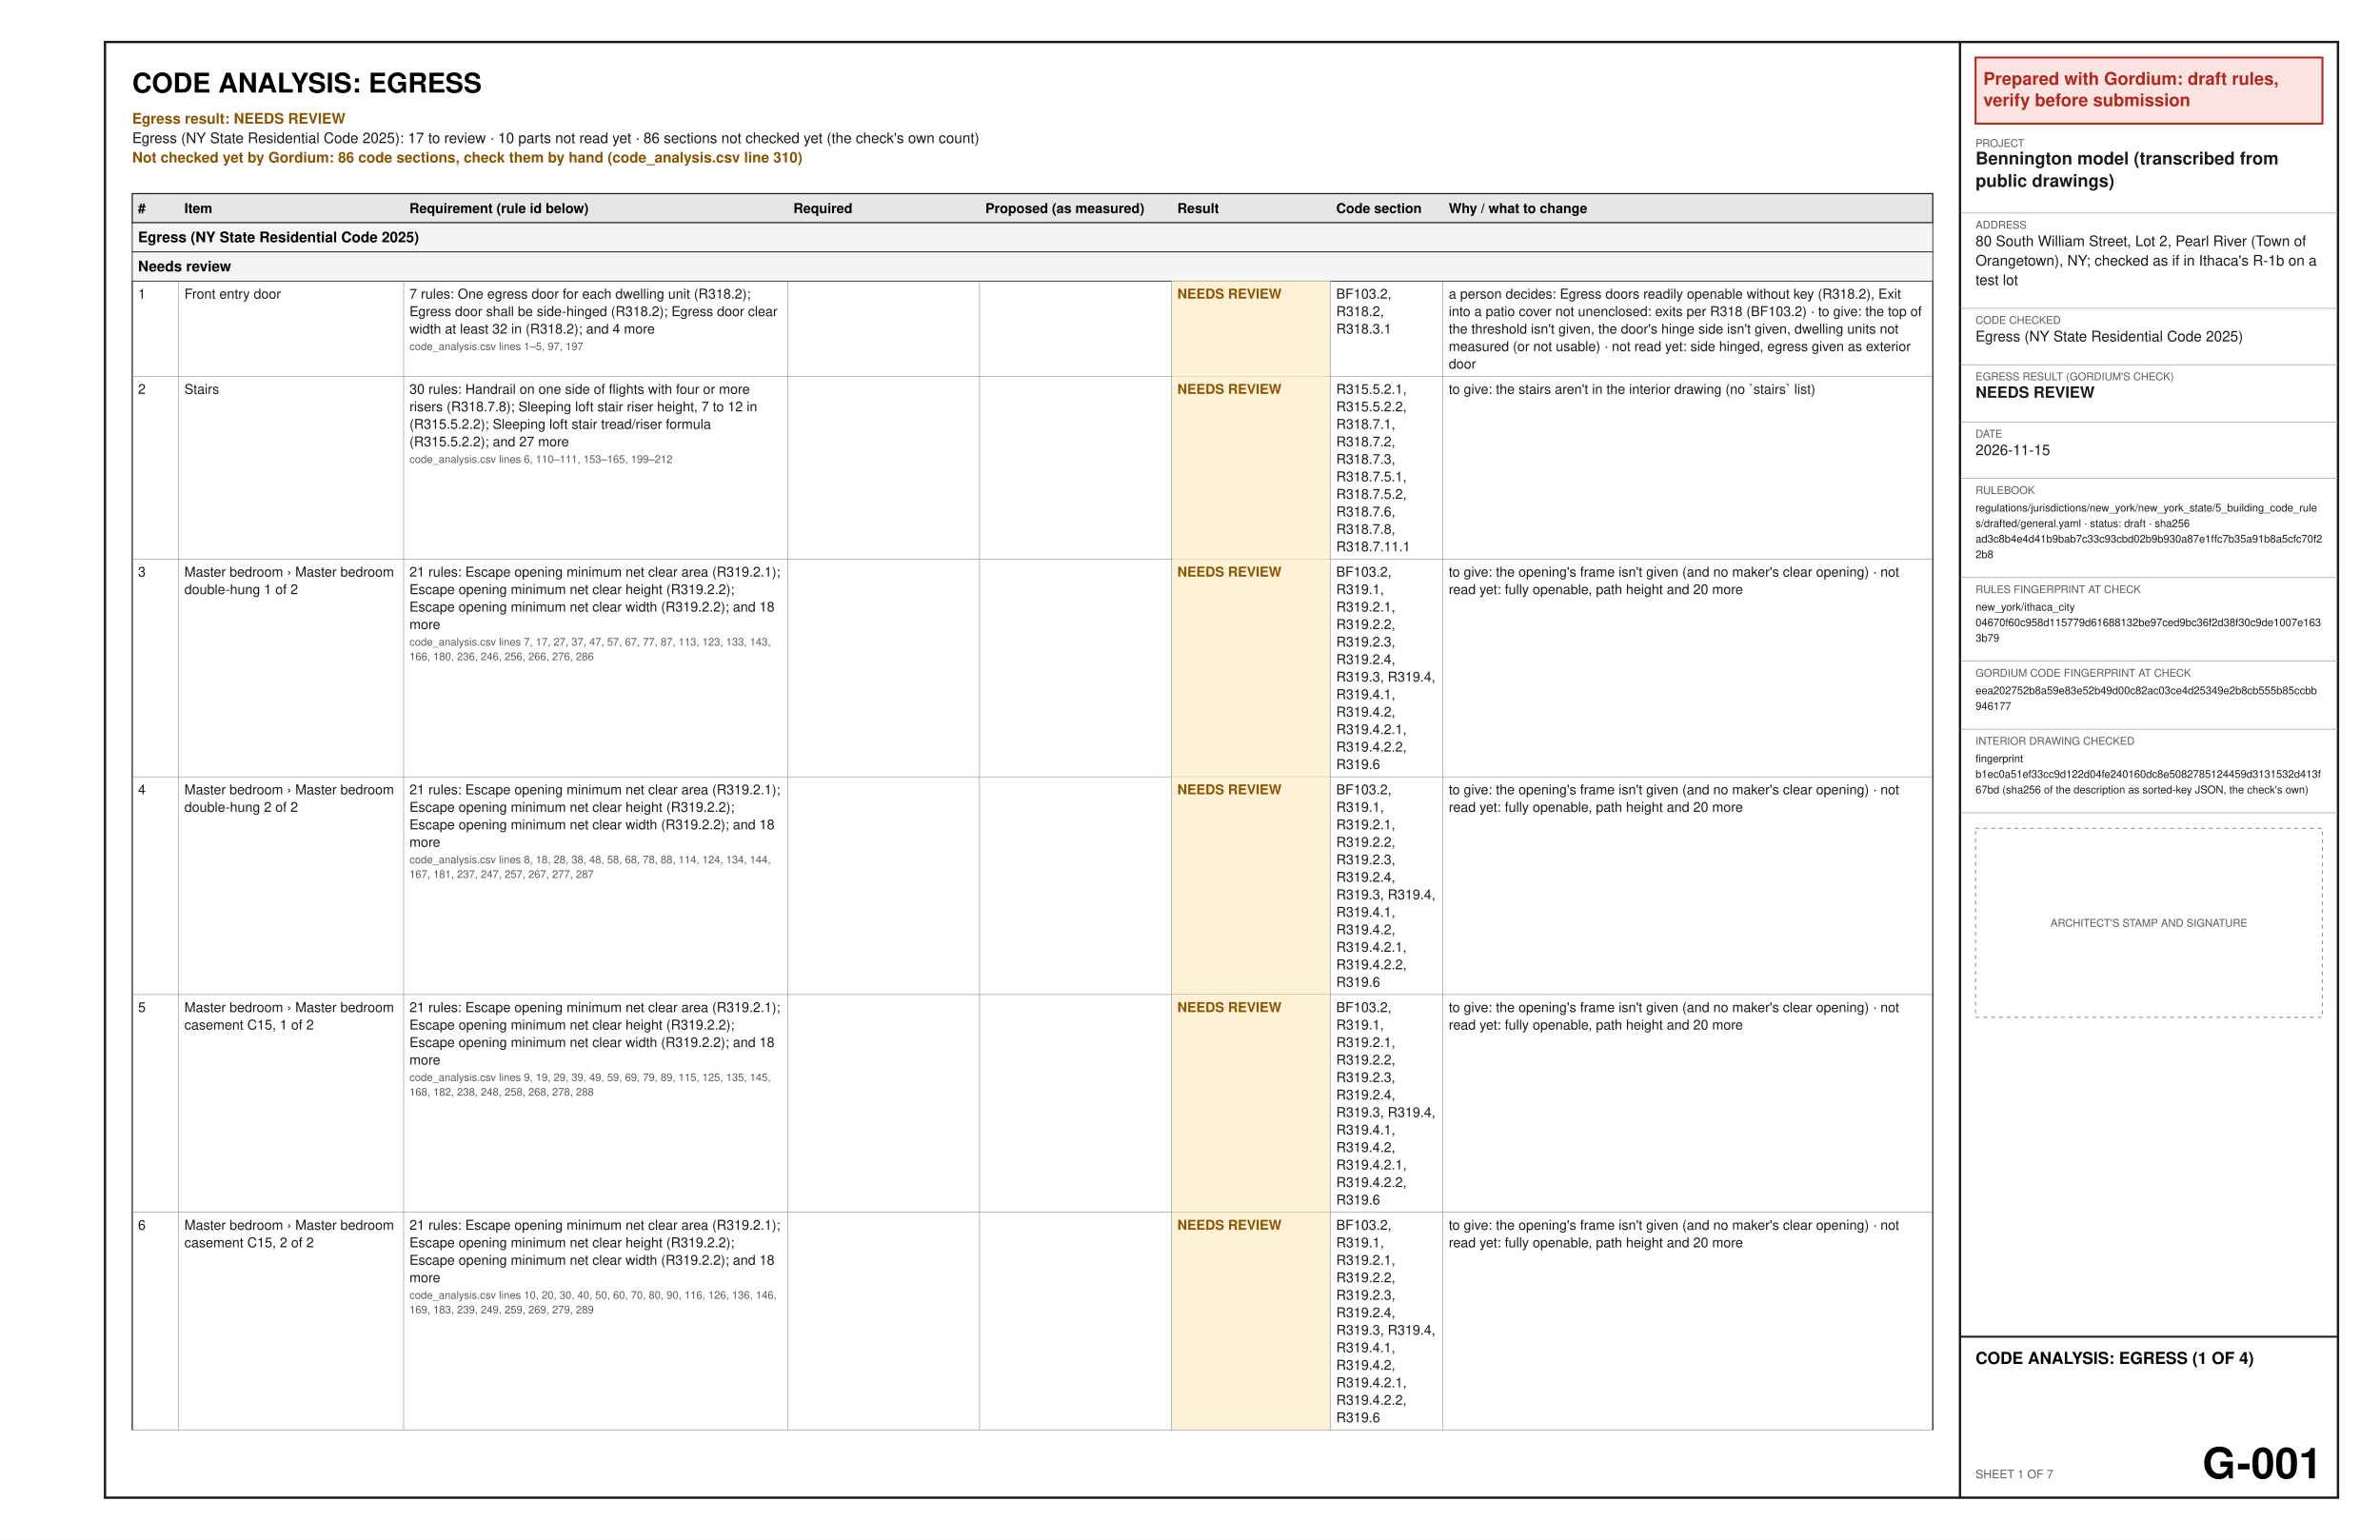
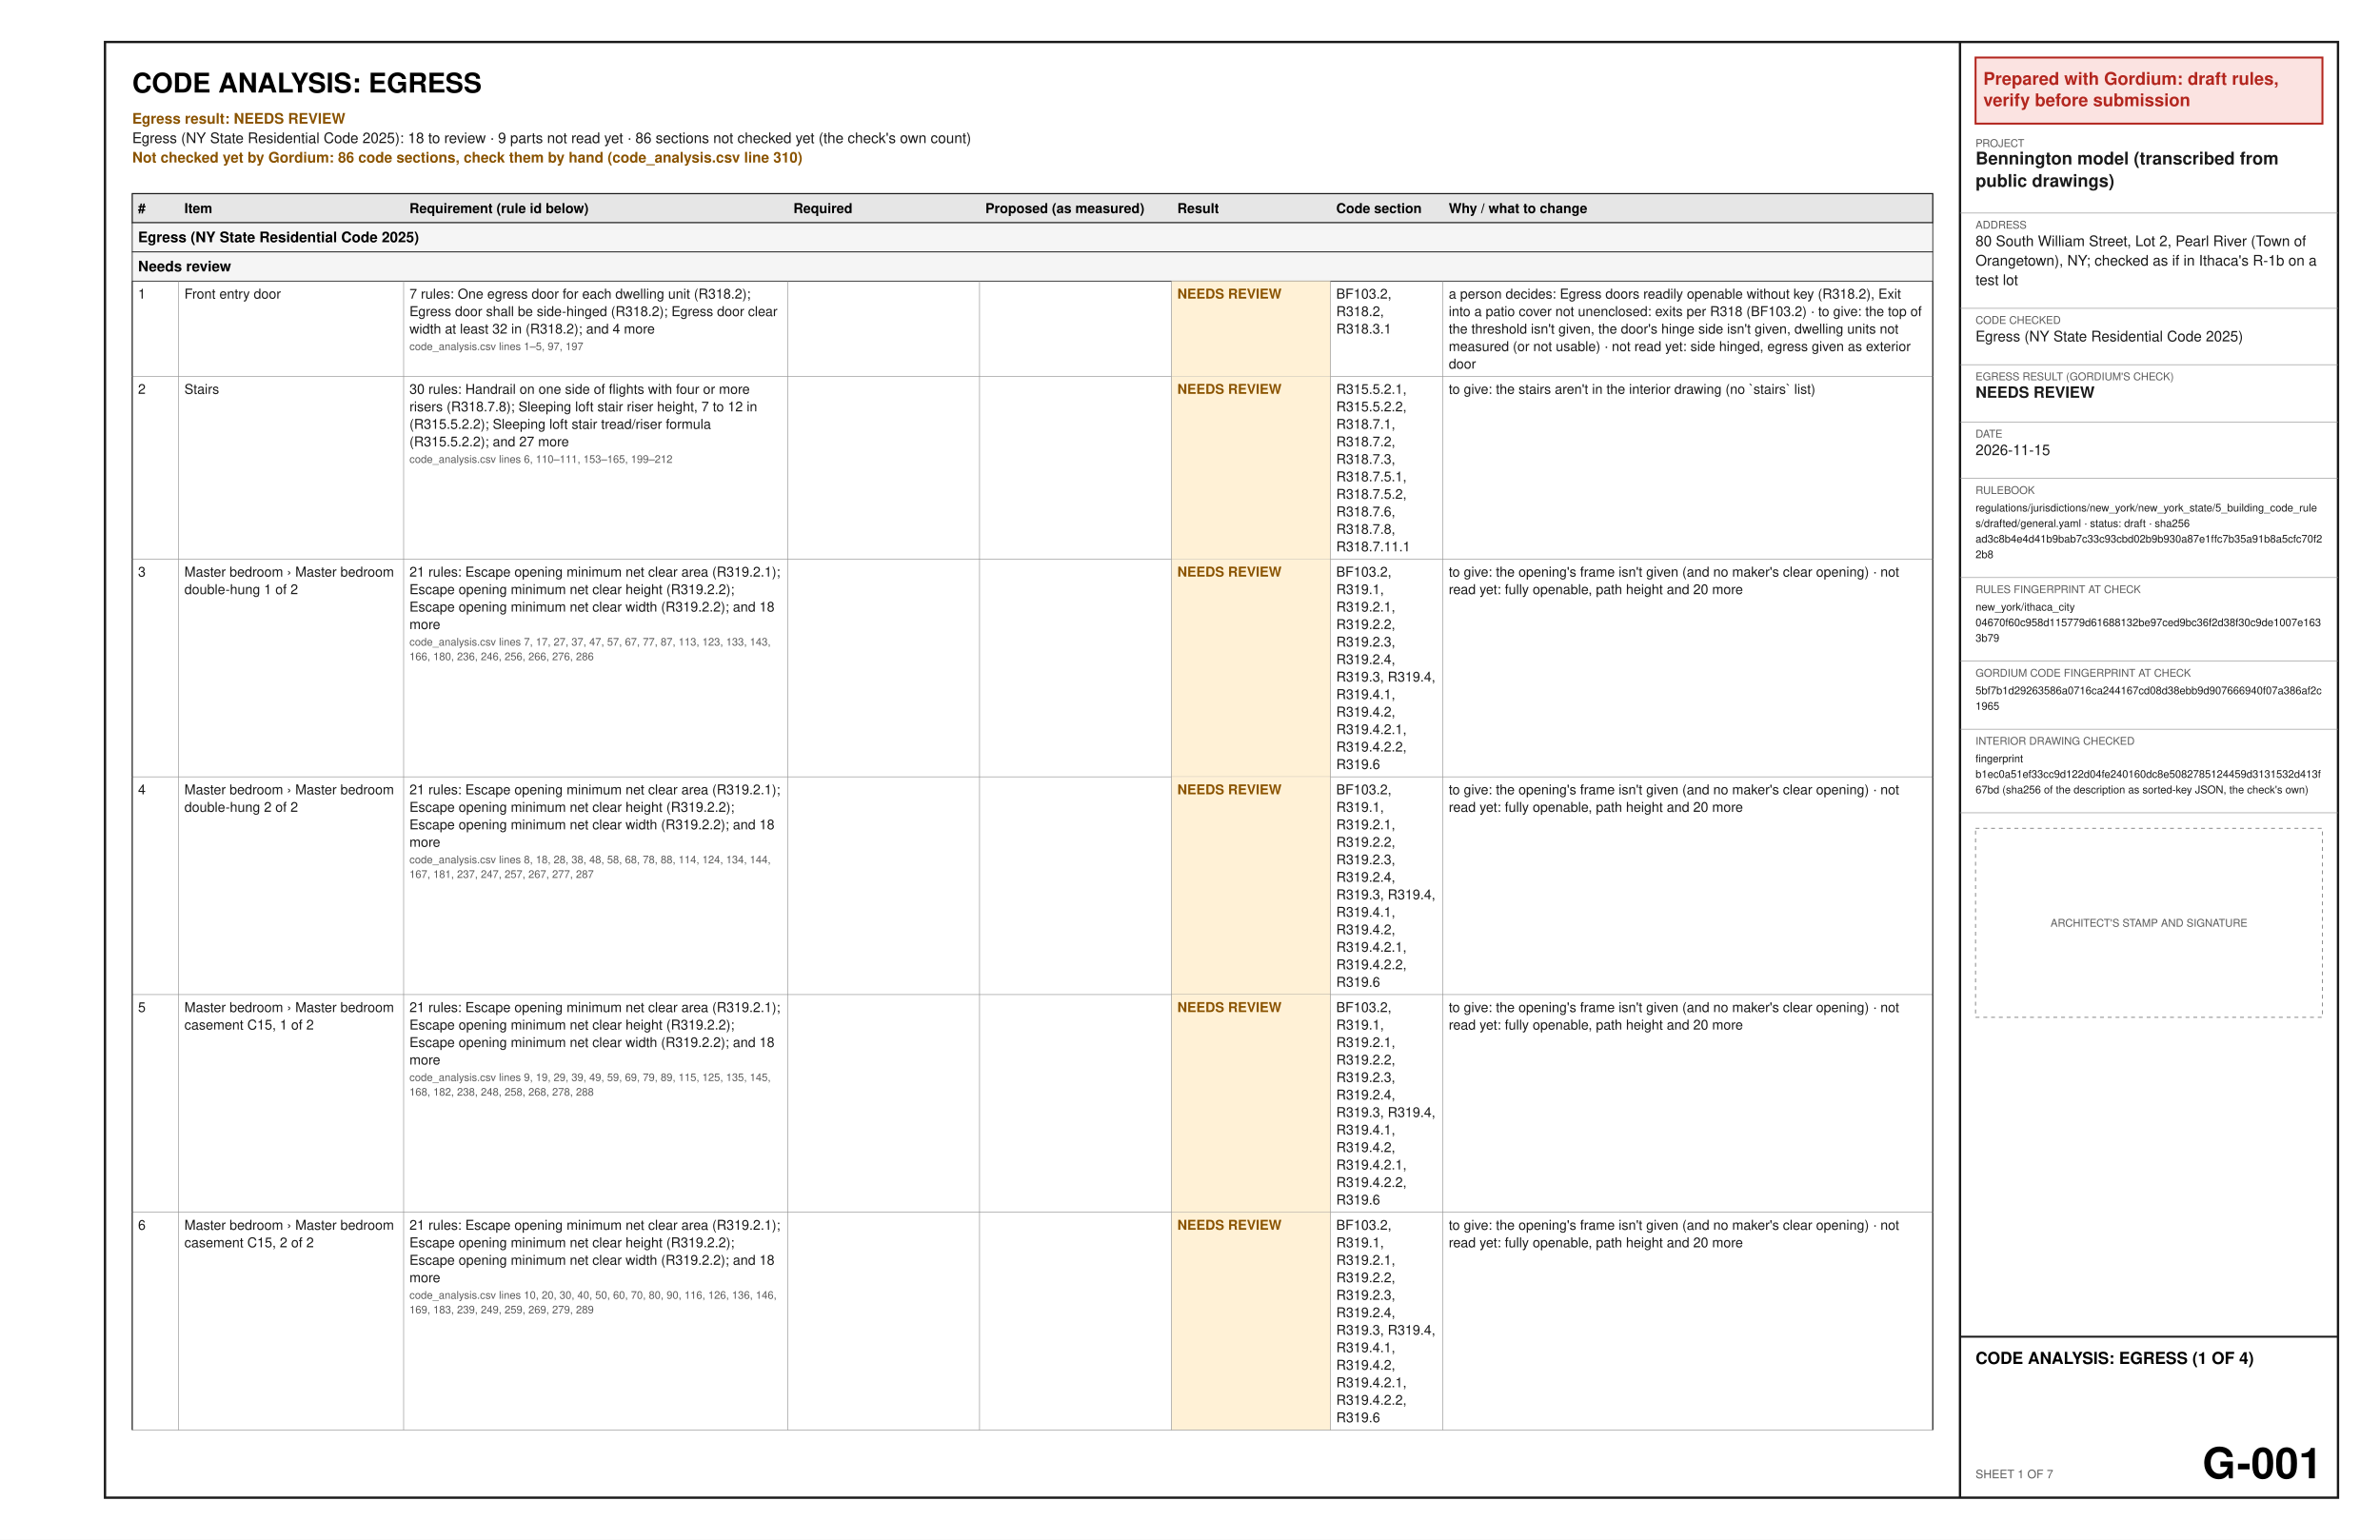
<svg xmlns="http://www.w3.org/2000/svg" width="17in" height="11in" viewBox="0 0 1224 792" font-family="Helvetica, Arial, sans-serif">
  <rect x="0" y="0" width="1224" height="792" fill="#ffffff" />
  <text x="68" y="47.6" font-size="14" font-weight="bold" text-anchor="start" fill="#000000" xml:space="preserve">CODE ANALYSIS: EGRESS</text>
  <text x="68" y="63.6" font-size="7.5" font-weight="bold" text-anchor="start" fill="#8a5300" xml:space="preserve">Egress result: NEEDS REVIEW</text>
-   <text x="68" y="73.6" font-size="7.5" text-anchor="start" fill="#1a1a1a" xml:space="preserve">Egress (NY State Residential Code 2025): 17 to review · 10 parts not read yet · 86 sections not checked yet (the check's own count)</text>
+   <text x="68" y="73.6" font-size="7.5" text-anchor="start" fill="#1a1a1a" xml:space="preserve">Egress (NY State Residential Code 2025): 18 to review · 9 parts not read yet · 86 sections not checked yet (the check's own count)</text>
  <text x="68" y="83.6" font-size="7.5" font-weight="bold" text-anchor="start" fill="#8a5300" xml:space="preserve">Not checked yet by Gordium: 86 code sections, check them by hand (code_analysis.csv line 310)</text>
  <polygon points="68,99.6 994,99.6 994,114.6 68,114.6" fill="#e6e6e6" stroke="#1a1a1a" stroke-width="0.6" />
  <text x="71" y="109.6" font-size="7" font-weight="bold" text-anchor="start" fill="#000000" xml:space="preserve">#</text>
  <text x="94.83" y="109.6" font-size="7" font-weight="bold" text-anchor="start" fill="#000000" xml:space="preserve">Item</text>
  <text x="210.58" y="109.6" font-size="7" font-weight="bold" text-anchor="start" fill="#000000" xml:space="preserve">Requirement (rule id below)</text>
  <text x="408.04" y="109.6" font-size="7" font-weight="bold" text-anchor="start" fill="#000000" xml:space="preserve">Required</text>
  <text x="506.76" y="109.6" font-size="7" font-weight="bold" text-anchor="start" fill="#000000" xml:space="preserve">Proposed (as measured)</text>
  <text x="605.49" y="109.6" font-size="7" font-weight="bold" text-anchor="start" fill="#000000" xml:space="preserve">Result</text>
  <text x="687.2" y="109.6" font-size="7" font-weight="bold" text-anchor="start" fill="#000000" xml:space="preserve">Code section</text>
  <text x="745.07" y="109.6" font-size="7" font-weight="bold" text-anchor="start" fill="#000000" xml:space="preserve">Why / what to change</text>
  <polygon points="68,114.6 994,114.6 994,129.6 68,129.6" fill="#f5f5f5" stroke="#1a1a1a" stroke-width="0.4" />
  <text x="71" y="124.6" font-size="7.5" font-weight="bold" text-anchor="start" fill="#000000" xml:space="preserve">Egress (NY State Residential Code 2025)</text>
  <polygon points="68,129.6 994,129.6 994,144.6 68,144.6" fill="#f5f5f5" stroke="#1a1a1a" stroke-width="0.4" />
  <text x="71" y="139.6" font-size="7.5" font-weight="bold" text-anchor="start" fill="#000000" xml:space="preserve">Needs review</text>
  <text x="71" y="153.6" font-size="7" text-anchor="start" fill="#1a1a1a" xml:space="preserve">1</text>
  <text x="94.83" y="153.6" font-size="7" text-anchor="start" fill="#1a1a1a" xml:space="preserve">Front entry door</text>
  <text x="210.58" y="153.6" font-size="7" text-anchor="start" fill="#1a1a1a" xml:space="preserve">7 rules: One egress door for each dwelling unit (R318.2);</text>
  <text x="210.58" y="162.6" font-size="7" text-anchor="start" fill="#1a1a1a" xml:space="preserve">Egress door shall be side-hinged (R318.2); Egress door clear</text>
  <text x="210.58" y="171.6" font-size="7" text-anchor="start" fill="#1a1a1a" xml:space="preserve">width at least 32 in (R318.2); and 4 more</text>
  <text x="210.58" y="180.1" font-size="5.5" text-anchor="start" fill="#5a5a5a" xml:space="preserve">code_analysis.csv lines 1–5, 97, 197</text>
  <text x="408.04" y="153.6" font-size="7" text-anchor="start" fill="#1a1a1a" xml:space="preserve" />
  <text x="506.76" y="153.6" font-size="7" text-anchor="start" fill="#1a1a1a" xml:space="preserve" />
  <polygon points="602.49,144.6 684.2,144.6 684.2,193.6 602.49,193.6" fill="#fff1d6" />
  <text x="605.49" y="153.6" font-size="7" font-weight="bold" text-anchor="start" fill="#8a5300" xml:space="preserve">NEEDS REVIEW</text>
  <text x="687.2" y="153.6" font-size="7" text-anchor="start" fill="#1a1a1a" xml:space="preserve">BF103.2,</text>
  <text x="687.2" y="162.6" font-size="7" text-anchor="start" fill="#1a1a1a" xml:space="preserve">R318.2,</text>
  <text x="687.2" y="171.6" font-size="7" text-anchor="start" fill="#1a1a1a" xml:space="preserve">R318.3.1</text>
  <text x="745.07" y="153.6" font-size="7" text-anchor="start" fill="#1a1a1a" xml:space="preserve">a person decides: Egress doors readily openable without key (R318.2), Exit</text>
  <text x="745.07" y="162.6" font-size="7" text-anchor="start" fill="#1a1a1a" xml:space="preserve">into a patio cover not unenclosed: exits per R318 (BF103.2) · to give: the top of</text>
  <text x="745.07" y="171.6" font-size="7" text-anchor="start" fill="#1a1a1a" xml:space="preserve">the threshold isn't given, the door's hinge side isn't given, dwelling units not</text>
  <text x="745.07" y="180.6" font-size="7" text-anchor="start" fill="#1a1a1a" xml:space="preserve">measured (or not usable) · not read yet: side hinged, egress given as exterior</text>
  <text x="745.07" y="189.6" font-size="7" text-anchor="start" fill="#1a1a1a" xml:space="preserve">door</text>
  <line x1="68" y1="193.6" x2="994" y2="193.6" stroke="#8c8c8c" stroke-width="0.3" />
  <line x1="91.83" y1="144.6" x2="91.83" y2="193.6" stroke="#8c8c8c" stroke-width="0.3" />
  <line x1="207.58" y1="144.6" x2="207.58" y2="193.6" stroke="#8c8c8c" stroke-width="0.3" />
  <line x1="405.04" y1="144.6" x2="405.04" y2="193.6" stroke="#8c8c8c" stroke-width="0.3" />
  <line x1="503.76" y1="144.6" x2="503.76" y2="193.6" stroke="#8c8c8c" stroke-width="0.3" />
  <line x1="602.49" y1="144.6" x2="602.49" y2="193.6" stroke="#8c8c8c" stroke-width="0.3" />
  <line x1="684.2" y1="144.6" x2="684.2" y2="193.6" stroke="#8c8c8c" stroke-width="0.3" />
  <line x1="742.07" y1="144.6" x2="742.07" y2="193.6" stroke="#8c8c8c" stroke-width="0.3" />
  <line x1="68" y1="144.6" x2="68" y2="193.6" stroke="#1a1a1a" stroke-width="0.6" />
  <line x1="994" y1="144.6" x2="994" y2="193.6" stroke="#1a1a1a" stroke-width="0.6" />
  <text x="71" y="202.6" font-size="7" text-anchor="start" fill="#1a1a1a" xml:space="preserve">2</text>
  <text x="94.83" y="202.6" font-size="7" text-anchor="start" fill="#1a1a1a" xml:space="preserve">Stairs</text>
  <text x="210.58" y="202.6" font-size="7" text-anchor="start" fill="#1a1a1a" xml:space="preserve">30 rules: Handrail on one side of flights with four or more</text>
  <text x="210.58" y="211.6" font-size="7" text-anchor="start" fill="#1a1a1a" xml:space="preserve">risers (R318.7.8); Sleeping loft stair riser height, 7 to 12 in</text>
  <text x="210.58" y="220.6" font-size="7" text-anchor="start" fill="#1a1a1a" xml:space="preserve">(R315.5.2.2); Sleeping loft stair tread/riser formula</text>
  <text x="210.58" y="229.6" font-size="7" text-anchor="start" fill="#1a1a1a" xml:space="preserve">(R315.5.2.2); and 27 more</text>
  <text x="210.58" y="238.1" font-size="5.5" text-anchor="start" fill="#5a5a5a" xml:space="preserve">code_analysis.csv lines 6, 110–111, 153–165, 199–212</text>
  <text x="408.04" y="202.6" font-size="7" text-anchor="start" fill="#1a1a1a" xml:space="preserve" />
  <text x="506.76" y="202.6" font-size="7" text-anchor="start" fill="#1a1a1a" xml:space="preserve" />
  <polygon points="602.49,193.6 684.2,193.6 684.2,287.6 602.49,287.6" fill="#fff1d6" />
  <text x="605.49" y="202.6" font-size="7" font-weight="bold" text-anchor="start" fill="#8a5300" xml:space="preserve">NEEDS REVIEW</text>
  <text x="687.2" y="202.6" font-size="7" text-anchor="start" fill="#1a1a1a" xml:space="preserve">R315.5.2.1,</text>
  <text x="687.2" y="211.6" font-size="7" text-anchor="start" fill="#1a1a1a" xml:space="preserve">R315.5.2.2,</text>
  <text x="687.2" y="220.6" font-size="7" text-anchor="start" fill="#1a1a1a" xml:space="preserve">R318.7.1,</text>
  <text x="687.2" y="229.6" font-size="7" text-anchor="start" fill="#1a1a1a" xml:space="preserve">R318.7.2,</text>
  <text x="687.2" y="238.6" font-size="7" text-anchor="start" fill="#1a1a1a" xml:space="preserve">R318.7.3,</text>
  <text x="687.2" y="247.6" font-size="7" text-anchor="start" fill="#1a1a1a" xml:space="preserve">R318.7.5.1,</text>
  <text x="687.2" y="256.6" font-size="7" text-anchor="start" fill="#1a1a1a" xml:space="preserve">R318.7.5.2,</text>
  <text x="687.2" y="265.6" font-size="7" text-anchor="start" fill="#1a1a1a" xml:space="preserve">R318.7.6,</text>
  <text x="687.2" y="274.6" font-size="7" text-anchor="start" fill="#1a1a1a" xml:space="preserve">R318.7.8,</text>
  <text x="687.2" y="283.6" font-size="7" text-anchor="start" fill="#1a1a1a" xml:space="preserve">R318.7.11.1</text>
  <text x="745.07" y="202.6" font-size="7" text-anchor="start" fill="#1a1a1a" xml:space="preserve">to give: the stairs aren't in the interior drawing (no `stairs` list)</text>
  <line x1="68" y1="287.6" x2="994" y2="287.6" stroke="#8c8c8c" stroke-width="0.3" />
  <line x1="91.83" y1="193.6" x2="91.83" y2="287.6" stroke="#8c8c8c" stroke-width="0.3" />
  <line x1="207.58" y1="193.6" x2="207.58" y2="287.6" stroke="#8c8c8c" stroke-width="0.3" />
  <line x1="405.04" y1="193.6" x2="405.04" y2="287.6" stroke="#8c8c8c" stroke-width="0.3" />
  <line x1="503.76" y1="193.6" x2="503.76" y2="287.6" stroke="#8c8c8c" stroke-width="0.3" />
  <line x1="602.49" y1="193.6" x2="602.49" y2="287.6" stroke="#8c8c8c" stroke-width="0.3" />
  <line x1="684.2" y1="193.6" x2="684.2" y2="287.6" stroke="#8c8c8c" stroke-width="0.3" />
  <line x1="742.07" y1="193.6" x2="742.07" y2="287.6" stroke="#8c8c8c" stroke-width="0.3" />
  <line x1="68" y1="193.6" x2="68" y2="287.6" stroke="#1a1a1a" stroke-width="0.6" />
  <line x1="994" y1="193.6" x2="994" y2="287.6" stroke="#1a1a1a" stroke-width="0.6" />
  <text x="71" y="296.6" font-size="7" text-anchor="start" fill="#1a1a1a" xml:space="preserve">3</text>
  <text x="94.83" y="296.6" font-size="7" text-anchor="start" fill="#1a1a1a" xml:space="preserve">Master bedroom › Master bedroom</text>
  <text x="94.83" y="305.6" font-size="7" text-anchor="start" fill="#1a1a1a" xml:space="preserve">double-hung 1 of 2</text>
  <text x="210.58" y="296.6" font-size="7" text-anchor="start" fill="#1a1a1a" xml:space="preserve">21 rules: Escape opening minimum net clear area (R319.2.1);</text>
  <text x="210.58" y="305.6" font-size="7" text-anchor="start" fill="#1a1a1a" xml:space="preserve">Escape opening minimum net clear height (R319.2.2);</text>
  <text x="210.58" y="314.6" font-size="7" text-anchor="start" fill="#1a1a1a" xml:space="preserve">Escape opening minimum net clear width (R319.2.2); and 18</text>
  <text x="210.58" y="323.6" font-size="7" text-anchor="start" fill="#1a1a1a" xml:space="preserve">more</text>
  <text x="210.58" y="332.1" font-size="5.5" text-anchor="start" fill="#5a5a5a" xml:space="preserve">code_analysis.csv lines 7, 17, 27, 37, 47, 57, 67, 77, 87, 113, 123, 133, 143,</text>
  <text x="210.58" y="339.6" font-size="5.5" text-anchor="start" fill="#5a5a5a" xml:space="preserve">166, 180, 236, 246, 256, 266, 276, 286</text>
  <text x="408.04" y="296.6" font-size="7" text-anchor="start" fill="#1a1a1a" xml:space="preserve" />
  <text x="506.76" y="296.6" font-size="7" text-anchor="start" fill="#1a1a1a" xml:space="preserve" />
  <polygon points="602.49,287.6 684.2,287.6 684.2,399.6 602.49,399.6" fill="#fff1d6" />
  <text x="605.49" y="296.6" font-size="7" font-weight="bold" text-anchor="start" fill="#8a5300" xml:space="preserve">NEEDS REVIEW</text>
  <text x="687.2" y="296.6" font-size="7" text-anchor="start" fill="#1a1a1a" xml:space="preserve">BF103.2,</text>
  <text x="687.2" y="305.6" font-size="7" text-anchor="start" fill="#1a1a1a" xml:space="preserve">R319.1,</text>
  <text x="687.2" y="314.6" font-size="7" text-anchor="start" fill="#1a1a1a" xml:space="preserve">R319.2.1,</text>
  <text x="687.2" y="323.6" font-size="7" text-anchor="start" fill="#1a1a1a" xml:space="preserve">R319.2.2,</text>
  <text x="687.2" y="332.6" font-size="7" text-anchor="start" fill="#1a1a1a" xml:space="preserve">R319.2.3,</text>
  <text x="687.2" y="341.6" font-size="7" text-anchor="start" fill="#1a1a1a" xml:space="preserve">R319.2.4,</text>
  <text x="687.2" y="350.6" font-size="7" text-anchor="start" fill="#1a1a1a" xml:space="preserve">R319.3, R319.4,</text>
  <text x="687.2" y="359.6" font-size="7" text-anchor="start" fill="#1a1a1a" xml:space="preserve">R319.4.1,</text>
  <text x="687.2" y="368.6" font-size="7" text-anchor="start" fill="#1a1a1a" xml:space="preserve">R319.4.2,</text>
  <text x="687.2" y="377.6" font-size="7" text-anchor="start" fill="#1a1a1a" xml:space="preserve">R319.4.2.1,</text>
  <text x="687.2" y="386.6" font-size="7" text-anchor="start" fill="#1a1a1a" xml:space="preserve">R319.4.2.2,</text>
  <text x="687.2" y="395.6" font-size="7" text-anchor="start" fill="#1a1a1a" xml:space="preserve">R319.6</text>
  <text x="745.07" y="296.6" font-size="7" text-anchor="start" fill="#1a1a1a" xml:space="preserve">to give: the opening's frame isn't given (and no maker's clear opening) · not</text>
  <text x="745.07" y="305.6" font-size="7" text-anchor="start" fill="#1a1a1a" xml:space="preserve">read yet: fully openable, path height and 20 more</text>
  <line x1="68" y1="399.6" x2="994" y2="399.6" stroke="#8c8c8c" stroke-width="0.3" />
  <line x1="91.83" y1="287.6" x2="91.83" y2="399.6" stroke="#8c8c8c" stroke-width="0.3" />
  <line x1="207.58" y1="287.6" x2="207.58" y2="399.6" stroke="#8c8c8c" stroke-width="0.3" />
  <line x1="405.04" y1="287.6" x2="405.04" y2="399.6" stroke="#8c8c8c" stroke-width="0.3" />
  <line x1="503.76" y1="287.6" x2="503.76" y2="399.6" stroke="#8c8c8c" stroke-width="0.3" />
  <line x1="602.49" y1="287.6" x2="602.49" y2="399.6" stroke="#8c8c8c" stroke-width="0.3" />
  <line x1="684.2" y1="287.6" x2="684.2" y2="399.6" stroke="#8c8c8c" stroke-width="0.3" />
  <line x1="742.07" y1="287.6" x2="742.07" y2="399.6" stroke="#8c8c8c" stroke-width="0.3" />
  <line x1="68" y1="287.6" x2="68" y2="399.6" stroke="#1a1a1a" stroke-width="0.6" />
  <line x1="994" y1="287.6" x2="994" y2="399.6" stroke="#1a1a1a" stroke-width="0.6" />
  <text x="71" y="408.6" font-size="7" text-anchor="start" fill="#1a1a1a" xml:space="preserve">4</text>
  <text x="94.83" y="408.6" font-size="7" text-anchor="start" fill="#1a1a1a" xml:space="preserve">Master bedroom › Master bedroom</text>
  <text x="94.83" y="417.6" font-size="7" text-anchor="start" fill="#1a1a1a" xml:space="preserve">double-hung 2 of 2</text>
  <text x="210.58" y="408.6" font-size="7" text-anchor="start" fill="#1a1a1a" xml:space="preserve">21 rules: Escape opening minimum net clear area (R319.2.1);</text>
  <text x="210.58" y="417.6" font-size="7" text-anchor="start" fill="#1a1a1a" xml:space="preserve">Escape opening minimum net clear height (R319.2.2);</text>
  <text x="210.58" y="426.6" font-size="7" text-anchor="start" fill="#1a1a1a" xml:space="preserve">Escape opening minimum net clear width (R319.2.2); and 18</text>
  <text x="210.58" y="435.6" font-size="7" text-anchor="start" fill="#1a1a1a" xml:space="preserve">more</text>
  <text x="210.58" y="444.1" font-size="5.5" text-anchor="start" fill="#5a5a5a" xml:space="preserve">code_analysis.csv lines 8, 18, 28, 38, 48, 58, 68, 78, 88, 114, 124, 134, 144,</text>
  <text x="210.58" y="451.6" font-size="5.5" text-anchor="start" fill="#5a5a5a" xml:space="preserve">167, 181, 237, 247, 257, 267, 277, 287</text>
  <text x="408.04" y="408.6" font-size="7" text-anchor="start" fill="#1a1a1a" xml:space="preserve" />
  <text x="506.76" y="408.6" font-size="7" text-anchor="start" fill="#1a1a1a" xml:space="preserve" />
  <polygon points="602.49,399.6 684.2,399.6 684.2,511.6 602.49,511.6" fill="#fff1d6" />
  <text x="605.49" y="408.6" font-size="7" font-weight="bold" text-anchor="start" fill="#8a5300" xml:space="preserve">NEEDS REVIEW</text>
  <text x="687.2" y="408.6" font-size="7" text-anchor="start" fill="#1a1a1a" xml:space="preserve">BF103.2,</text>
  <text x="687.2" y="417.6" font-size="7" text-anchor="start" fill="#1a1a1a" xml:space="preserve">R319.1,</text>
  <text x="687.2" y="426.6" font-size="7" text-anchor="start" fill="#1a1a1a" xml:space="preserve">R319.2.1,</text>
  <text x="687.2" y="435.6" font-size="7" text-anchor="start" fill="#1a1a1a" xml:space="preserve">R319.2.2,</text>
  <text x="687.2" y="444.6" font-size="7" text-anchor="start" fill="#1a1a1a" xml:space="preserve">R319.2.3,</text>
  <text x="687.2" y="453.6" font-size="7" text-anchor="start" fill="#1a1a1a" xml:space="preserve">R319.2.4,</text>
  <text x="687.2" y="462.6" font-size="7" text-anchor="start" fill="#1a1a1a" xml:space="preserve">R319.3, R319.4,</text>
  <text x="687.2" y="471.6" font-size="7" text-anchor="start" fill="#1a1a1a" xml:space="preserve">R319.4.1,</text>
  <text x="687.2" y="480.6" font-size="7" text-anchor="start" fill="#1a1a1a" xml:space="preserve">R319.4.2,</text>
  <text x="687.2" y="489.6" font-size="7" text-anchor="start" fill="#1a1a1a" xml:space="preserve">R319.4.2.1,</text>
  <text x="687.2" y="498.6" font-size="7" text-anchor="start" fill="#1a1a1a" xml:space="preserve">R319.4.2.2,</text>
  <text x="687.2" y="507.6" font-size="7" text-anchor="start" fill="#1a1a1a" xml:space="preserve">R319.6</text>
  <text x="745.07" y="408.6" font-size="7" text-anchor="start" fill="#1a1a1a" xml:space="preserve">to give: the opening's frame isn't given (and no maker's clear opening) · not</text>
  <text x="745.07" y="417.6" font-size="7" text-anchor="start" fill="#1a1a1a" xml:space="preserve">read yet: fully openable, path height and 20 more</text>
  <line x1="68" y1="511.6" x2="994" y2="511.6" stroke="#8c8c8c" stroke-width="0.3" />
  <line x1="91.83" y1="399.6" x2="91.83" y2="511.6" stroke="#8c8c8c" stroke-width="0.3" />
  <line x1="207.58" y1="399.6" x2="207.58" y2="511.6" stroke="#8c8c8c" stroke-width="0.3" />
  <line x1="405.04" y1="399.6" x2="405.04" y2="511.6" stroke="#8c8c8c" stroke-width="0.3" />
  <line x1="503.76" y1="399.6" x2="503.76" y2="511.6" stroke="#8c8c8c" stroke-width="0.3" />
  <line x1="602.49" y1="399.6" x2="602.49" y2="511.6" stroke="#8c8c8c" stroke-width="0.3" />
  <line x1="684.2" y1="399.6" x2="684.2" y2="511.6" stroke="#8c8c8c" stroke-width="0.3" />
  <line x1="742.07" y1="399.6" x2="742.07" y2="511.6" stroke="#8c8c8c" stroke-width="0.3" />
  <line x1="68" y1="399.6" x2="68" y2="511.6" stroke="#1a1a1a" stroke-width="0.6" />
  <line x1="994" y1="399.6" x2="994" y2="511.6" stroke="#1a1a1a" stroke-width="0.6" />
  <text x="71" y="520.6" font-size="7" text-anchor="start" fill="#1a1a1a" xml:space="preserve">5</text>
  <text x="94.83" y="520.6" font-size="7" text-anchor="start" fill="#1a1a1a" xml:space="preserve">Master bedroom › Master bedroom</text>
  <text x="94.83" y="529.6" font-size="7" text-anchor="start" fill="#1a1a1a" xml:space="preserve">casement C15, 1 of 2</text>
  <text x="210.58" y="520.6" font-size="7" text-anchor="start" fill="#1a1a1a" xml:space="preserve">21 rules: Escape opening minimum net clear area (R319.2.1);</text>
  <text x="210.58" y="529.6" font-size="7" text-anchor="start" fill="#1a1a1a" xml:space="preserve">Escape opening minimum net clear height (R319.2.2);</text>
  <text x="210.58" y="538.6" font-size="7" text-anchor="start" fill="#1a1a1a" xml:space="preserve">Escape opening minimum net clear width (R319.2.2); and 18</text>
  <text x="210.58" y="547.6" font-size="7" text-anchor="start" fill="#1a1a1a" xml:space="preserve">more</text>
  <text x="210.58" y="556.1" font-size="5.5" text-anchor="start" fill="#5a5a5a" xml:space="preserve">code_analysis.csv lines 9, 19, 29, 39, 49, 59, 69, 79, 89, 115, 125, 135, 145,</text>
  <text x="210.58" y="563.6" font-size="5.5" text-anchor="start" fill="#5a5a5a" xml:space="preserve">168, 182, 238, 248, 258, 268, 278, 288</text>
  <text x="408.04" y="520.6" font-size="7" text-anchor="start" fill="#1a1a1a" xml:space="preserve" />
  <text x="506.76" y="520.6" font-size="7" text-anchor="start" fill="#1a1a1a" xml:space="preserve" />
  <polygon points="602.49,511.6 684.2,511.6 684.2,623.6 602.49,623.6" fill="#fff1d6" />
  <text x="605.49" y="520.6" font-size="7" font-weight="bold" text-anchor="start" fill="#8a5300" xml:space="preserve">NEEDS REVIEW</text>
  <text x="687.2" y="520.6" font-size="7" text-anchor="start" fill="#1a1a1a" xml:space="preserve">BF103.2,</text>
  <text x="687.2" y="529.6" font-size="7" text-anchor="start" fill="#1a1a1a" xml:space="preserve">R319.1,</text>
  <text x="687.2" y="538.6" font-size="7" text-anchor="start" fill="#1a1a1a" xml:space="preserve">R319.2.1,</text>
  <text x="687.2" y="547.6" font-size="7" text-anchor="start" fill="#1a1a1a" xml:space="preserve">R319.2.2,</text>
  <text x="687.2" y="556.6" font-size="7" text-anchor="start" fill="#1a1a1a" xml:space="preserve">R319.2.3,</text>
  <text x="687.2" y="565.6" font-size="7" text-anchor="start" fill="#1a1a1a" xml:space="preserve">R319.2.4,</text>
  <text x="687.2" y="574.6" font-size="7" text-anchor="start" fill="#1a1a1a" xml:space="preserve">R319.3, R319.4,</text>
  <text x="687.2" y="583.6" font-size="7" text-anchor="start" fill="#1a1a1a" xml:space="preserve">R319.4.1,</text>
  <text x="687.2" y="592.6" font-size="7" text-anchor="start" fill="#1a1a1a" xml:space="preserve">R319.4.2,</text>
  <text x="687.2" y="601.6" font-size="7" text-anchor="start" fill="#1a1a1a" xml:space="preserve">R319.4.2.1,</text>
  <text x="687.2" y="610.6" font-size="7" text-anchor="start" fill="#1a1a1a" xml:space="preserve">R319.4.2.2,</text>
  <text x="687.2" y="619.6" font-size="7" text-anchor="start" fill="#1a1a1a" xml:space="preserve">R319.6</text>
  <text x="745.07" y="520.6" font-size="7" text-anchor="start" fill="#1a1a1a" xml:space="preserve">to give: the opening's frame isn't given (and no maker's clear opening) · not</text>
  <text x="745.07" y="529.6" font-size="7" text-anchor="start" fill="#1a1a1a" xml:space="preserve">read yet: fully openable, path height and 20 more</text>
  <line x1="68" y1="623.6" x2="994" y2="623.6" stroke="#8c8c8c" stroke-width="0.3" />
  <line x1="91.83" y1="511.6" x2="91.83" y2="623.6" stroke="#8c8c8c" stroke-width="0.3" />
  <line x1="207.58" y1="511.6" x2="207.58" y2="623.6" stroke="#8c8c8c" stroke-width="0.3" />
  <line x1="405.04" y1="511.6" x2="405.04" y2="623.6" stroke="#8c8c8c" stroke-width="0.3" />
  <line x1="503.76" y1="511.6" x2="503.76" y2="623.6" stroke="#8c8c8c" stroke-width="0.3" />
  <line x1="602.49" y1="511.6" x2="602.49" y2="623.6" stroke="#8c8c8c" stroke-width="0.3" />
  <line x1="684.2" y1="511.6" x2="684.2" y2="623.6" stroke="#8c8c8c" stroke-width="0.3" />
  <line x1="742.07" y1="511.6" x2="742.07" y2="623.6" stroke="#8c8c8c" stroke-width="0.3" />
  <line x1="68" y1="511.6" x2="68" y2="623.6" stroke="#1a1a1a" stroke-width="0.6" />
  <line x1="994" y1="511.6" x2="994" y2="623.6" stroke="#1a1a1a" stroke-width="0.6" />
  <text x="71" y="632.6" font-size="7" text-anchor="start" fill="#1a1a1a" xml:space="preserve">6</text>
  <text x="94.83" y="632.6" font-size="7" text-anchor="start" fill="#1a1a1a" xml:space="preserve">Master bedroom › Master bedroom</text>
  <text x="94.83" y="641.6" font-size="7" text-anchor="start" fill="#1a1a1a" xml:space="preserve">casement C15, 2 of 2</text>
  <text x="210.58" y="632.6" font-size="7" text-anchor="start" fill="#1a1a1a" xml:space="preserve">21 rules: Escape opening minimum net clear area (R319.2.1);</text>
  <text x="210.58" y="641.6" font-size="7" text-anchor="start" fill="#1a1a1a" xml:space="preserve">Escape opening minimum net clear height (R319.2.2);</text>
  <text x="210.58" y="650.6" font-size="7" text-anchor="start" fill="#1a1a1a" xml:space="preserve">Escape opening minimum net clear width (R319.2.2); and 18</text>
  <text x="210.58" y="659.6" font-size="7" text-anchor="start" fill="#1a1a1a" xml:space="preserve">more</text>
  <text x="210.58" y="668.1" font-size="5.5" text-anchor="start" fill="#5a5a5a" xml:space="preserve">code_analysis.csv lines 10, 20, 30, 40, 50, 60, 70, 80, 90, 116, 126, 136, 146,</text>
  <text x="210.58" y="675.6" font-size="5.5" text-anchor="start" fill="#5a5a5a" xml:space="preserve">169, 183, 239, 249, 259, 269, 279, 289</text>
  <text x="408.04" y="632.6" font-size="7" text-anchor="start" fill="#1a1a1a" xml:space="preserve" />
  <text x="506.76" y="632.6" font-size="7" text-anchor="start" fill="#1a1a1a" xml:space="preserve" />
  <polygon points="602.49,623.6 684.2,623.6 684.2,735.6 602.49,735.6" fill="#fff1d6" />
  <text x="605.49" y="632.6" font-size="7" font-weight="bold" text-anchor="start" fill="#8a5300" xml:space="preserve">NEEDS REVIEW</text>
  <text x="687.2" y="632.6" font-size="7" text-anchor="start" fill="#1a1a1a" xml:space="preserve">BF103.2,</text>
  <text x="687.2" y="641.6" font-size="7" text-anchor="start" fill="#1a1a1a" xml:space="preserve">R319.1,</text>
  <text x="687.2" y="650.6" font-size="7" text-anchor="start" fill="#1a1a1a" xml:space="preserve">R319.2.1,</text>
  <text x="687.2" y="659.6" font-size="7" text-anchor="start" fill="#1a1a1a" xml:space="preserve">R319.2.2,</text>
  <text x="687.2" y="668.6" font-size="7" text-anchor="start" fill="#1a1a1a" xml:space="preserve">R319.2.3,</text>
  <text x="687.2" y="677.6" font-size="7" text-anchor="start" fill="#1a1a1a" xml:space="preserve">R319.2.4,</text>
  <text x="687.2" y="686.6" font-size="7" text-anchor="start" fill="#1a1a1a" xml:space="preserve">R319.3, R319.4,</text>
  <text x="687.2" y="695.6" font-size="7" text-anchor="start" fill="#1a1a1a" xml:space="preserve">R319.4.1,</text>
  <text x="687.2" y="704.6" font-size="7" text-anchor="start" fill="#1a1a1a" xml:space="preserve">R319.4.2,</text>
  <text x="687.2" y="713.6" font-size="7" text-anchor="start" fill="#1a1a1a" xml:space="preserve">R319.4.2.1,</text>
  <text x="687.2" y="722.6" font-size="7" text-anchor="start" fill="#1a1a1a" xml:space="preserve">R319.4.2.2,</text>
  <text x="687.2" y="731.6" font-size="7" text-anchor="start" fill="#1a1a1a" xml:space="preserve">R319.6</text>
  <text x="745.07" y="632.6" font-size="7" text-anchor="start" fill="#1a1a1a" xml:space="preserve">to give: the opening's frame isn't given (and no maker's clear opening) · not</text>
  <text x="745.07" y="641.6" font-size="7" text-anchor="start" fill="#1a1a1a" xml:space="preserve">read yet: fully openable, path height and 20 more</text>
  <line x1="68" y1="735.6" x2="994" y2="735.6" stroke="#8c8c8c" stroke-width="0.3" />
  <line x1="91.83" y1="623.6" x2="91.83" y2="735.6" stroke="#8c8c8c" stroke-width="0.3" />
  <line x1="207.58" y1="623.6" x2="207.58" y2="735.6" stroke="#8c8c8c" stroke-width="0.3" />
  <line x1="405.04" y1="623.6" x2="405.04" y2="735.6" stroke="#8c8c8c" stroke-width="0.3" />
  <line x1="503.76" y1="623.6" x2="503.76" y2="735.6" stroke="#8c8c8c" stroke-width="0.3" />
  <line x1="602.49" y1="623.6" x2="602.49" y2="735.6" stroke="#8c8c8c" stroke-width="0.3" />
  <line x1="684.2" y1="623.6" x2="684.2" y2="735.6" stroke="#8c8c8c" stroke-width="0.3" />
  <line x1="742.07" y1="623.6" x2="742.07" y2="735.6" stroke="#8c8c8c" stroke-width="0.3" />
  <line x1="68" y1="623.6" x2="68" y2="735.6" stroke="#1a1a1a" stroke-width="0.6" />
  <line x1="994" y1="623.6" x2="994" y2="735.6" stroke="#1a1a1a" stroke-width="0.6" />
  <polygon points="54,21.6 1202.4,21.6 1202.4,770.4 54,770.4" fill="none" stroke="#1a1a1a" stroke-width="1.2" />
  <line x1="1008" y1="21.6" x2="1008" y2="770.4" stroke="#1a1a1a" stroke-width="1.2" />
  <polygon points="1016,29.6 1194.4,29.6 1194.4,63.6 1016,63.6" fill="#fbe3e1" stroke="#b3261e" stroke-width="1" />
  <text x="1020" y="43.6" font-size="9" font-weight="bold" text-anchor="start" fill="#b3261e" xml:space="preserve">Prepared with Gordium: draft rules,</text>
  <text x="1020" y="54.6" font-size="9" font-weight="bold" text-anchor="start" fill="#b3261e" xml:space="preserve">verify before submission</text>
  <text x="1016" y="75.6" font-size="5.5" text-anchor="start" fill="#5a5a5a" xml:space="preserve">PROJECT</text>
  <text x="1016" y="84.6" font-size="9" font-weight="bold" text-anchor="start" fill="#1a1a1a" xml:space="preserve">Bennington model (transcribed from</text>
  <text x="1016" y="96.1" font-size="9" font-weight="bold" text-anchor="start" fill="#1a1a1a" xml:space="preserve">public drawings)</text>
  <line x1="1008" y1="109.6" x2="1202.4" y2="109.6" stroke="#8c8c8c" stroke-width="0.3" />
  <text x="1016" y="117.6" font-size="5.5" text-anchor="start" fill="#5a5a5a" xml:space="preserve">ADDRESS</text>
  <text x="1016" y="126.6" font-size="7.5" text-anchor="start" fill="#1a1a1a" xml:space="preserve">80 South William Street, Lot 2, Pearl River (Town of</text>
  <text x="1016" y="136.6" font-size="7.5" text-anchor="start" fill="#1a1a1a" xml:space="preserve">Orangetown), NY; checked as if in Ithaca's R-1b on a</text>
  <text x="1016" y="146.6" font-size="7.5" text-anchor="start" fill="#1a1a1a" xml:space="preserve">test lot</text>
  <line x1="1008" y1="158.6" x2="1202.4" y2="158.6" stroke="#8c8c8c" stroke-width="0.3" />
  <text x="1016" y="166.6" font-size="5.5" text-anchor="start" fill="#5a5a5a" xml:space="preserve">CODE CHECKED</text>
  <text x="1016" y="175.6" font-size="7.5" text-anchor="start" fill="#1a1a1a" xml:space="preserve">Egress (NY State Residential Code 2025)</text>
  <line x1="1008" y1="187.6" x2="1202.4" y2="187.6" stroke="#8c8c8c" stroke-width="0.3" />
  <text x="1016" y="195.6" font-size="5.5" text-anchor="start" fill="#5a5a5a" xml:space="preserve">EGRESS RESULT (GORDIUM'S CHECK)</text>
  <text x="1016" y="204.6" font-size="8" font-weight="bold" text-anchor="start" fill="#1a1a1a" xml:space="preserve">NEEDS REVIEW</text>
  <line x1="1008" y1="217.1" x2="1202.4" y2="217.1" stroke="#8c8c8c" stroke-width="0.3" />
  <text x="1016" y="225.1" font-size="5.5" text-anchor="start" fill="#5a5a5a" xml:space="preserve">DATE</text>
  <text x="1016" y="234.1" font-size="7.5" text-anchor="start" fill="#1a1a1a" xml:space="preserve">2026-11-15</text>
  <line x1="1008" y1="246.1" x2="1202.4" y2="246.1" stroke="#8c8c8c" stroke-width="0.3" />
  <text x="1016" y="254.1" font-size="5.5" text-anchor="start" fill="#5a5a5a" xml:space="preserve">RULEBOOK</text>
  <text x="1016" y="263.1" font-size="5.5" text-anchor="start" fill="#1a1a1a" xml:space="preserve">regulations/jurisdictions/new_york/new_york_state/5_building_code_rule</text>
  <text x="1016" y="271.1" font-size="5.5" text-anchor="start" fill="#1a1a1a" xml:space="preserve">s/drafted/general.yaml · status: draft · sha256</text>
  <text x="1016" y="279.1" font-size="5.5" text-anchor="start" fill="#1a1a1a" xml:space="preserve">ad3c8b4e4d41b9bab7c33c93cbd02b9b930a87e1ffc7b35a91b8a5cfc70f2</text>
  <text x="1016" y="287.1" font-size="5.5" text-anchor="start" fill="#1a1a1a" xml:space="preserve">2b8</text>
  <line x1="1008" y1="297.1" x2="1202.4" y2="297.1" stroke="#8c8c8c" stroke-width="0.3" />
  <text x="1016" y="305.1" font-size="5.5" text-anchor="start" fill="#5a5a5a" xml:space="preserve">RULES FINGERPRINT AT CHECK</text>
  <text x="1016" y="314.1" font-size="5.5" text-anchor="start" fill="#1a1a1a" xml:space="preserve">new_york/ithaca_city</text>
  <text x="1016" y="322.1" font-size="5.5" text-anchor="start" fill="#1a1a1a" xml:space="preserve">04670f60c958d115779d61688132be97ced9bc36f2d38f30c9de1007e163</text>
  <text x="1016" y="330.1" font-size="5.5" text-anchor="start" fill="#1a1a1a" xml:space="preserve">3b79</text>
  <line x1="1008" y1="340.1" x2="1202.4" y2="340.1" stroke="#8c8c8c" stroke-width="0.3" />
  <text x="1016" y="348.1" font-size="5.5" text-anchor="start" fill="#5a5a5a" xml:space="preserve">GORDIUM CODE FINGERPRINT AT CHECK</text>
-   <text x="1016" y="357.1" font-size="5.5" text-anchor="start" fill="#1a1a1a" xml:space="preserve">eea202752b8a59e83e52b49d00c82ac03ce4d25349e2b8cb555b85ccbb</text>
-   <text x="1016" y="365.1" font-size="5.5" text-anchor="start" fill="#1a1a1a" xml:space="preserve">946177</text>
+   <text x="1016" y="357.1" font-size="5.5" text-anchor="start" fill="#1a1a1a" xml:space="preserve">5bf7b1d29263586a0716ca244167cd08d38ebb9d907666940f07a386af2c</text>
+   <text x="1016" y="365.1" font-size="5.5" text-anchor="start" fill="#1a1a1a" xml:space="preserve">1965</text>
  <line x1="1008" y1="375.1" x2="1202.4" y2="375.1" stroke="#8c8c8c" stroke-width="0.3" />
  <text x="1016" y="383.1" font-size="5.5" text-anchor="start" fill="#5a5a5a" xml:space="preserve">INTERIOR DRAWING CHECKED</text>
  <text x="1016" y="392.1" font-size="5.5" text-anchor="start" fill="#1a1a1a" xml:space="preserve">fingerprint</text>
  <text x="1016" y="400.1" font-size="5.5" text-anchor="start" fill="#1a1a1a" xml:space="preserve">b1ec0a51ef33cc9d122d04fe240160dc8e5082785124459d3131532d413f</text>
  <text x="1016" y="408.1" font-size="5.5" text-anchor="start" fill="#1a1a1a" xml:space="preserve">67bd (sha256 of the description as sorted-key JSON, the check's own)</text>
  <line x1="1008" y1="418.1" x2="1202.4" y2="418.1" stroke="#8c8c8c" stroke-width="0.3" />
  <polygon points="1016,426.1 1194.4,426.1 1194.4,523.3 1016,523.3" fill="none" stroke="#8c8c8c" stroke-width="0.5" stroke-dasharray="2 2" />
  <text x="1105.2" y="476.7" font-size="5.5" text-anchor="middle" fill="#5a5a5a" xml:space="preserve">ARCHITECT'S STAMP AND SIGNATURE</text>
  <line x1="1008" y1="687.6" x2="1202.4" y2="687.6" stroke="#1a1a1a" stroke-width="1" />
  <text x="1016" y="701.6" font-size="8.5" font-weight="bold" text-anchor="start" fill="#000000" xml:space="preserve">CODE ANALYSIS: EGRESS (1 OF 4)</text>
  <text x="1016" y="760.4" font-size="6" text-anchor="start" fill="#5a5a5a" xml:space="preserve">SHEET 1 OF 7</text>
  <text x="1194.4" y="760.4" font-size="22" font-weight="bold" text-anchor="end" fill="#000000" xml:space="preserve">G-001</text>
</svg>
